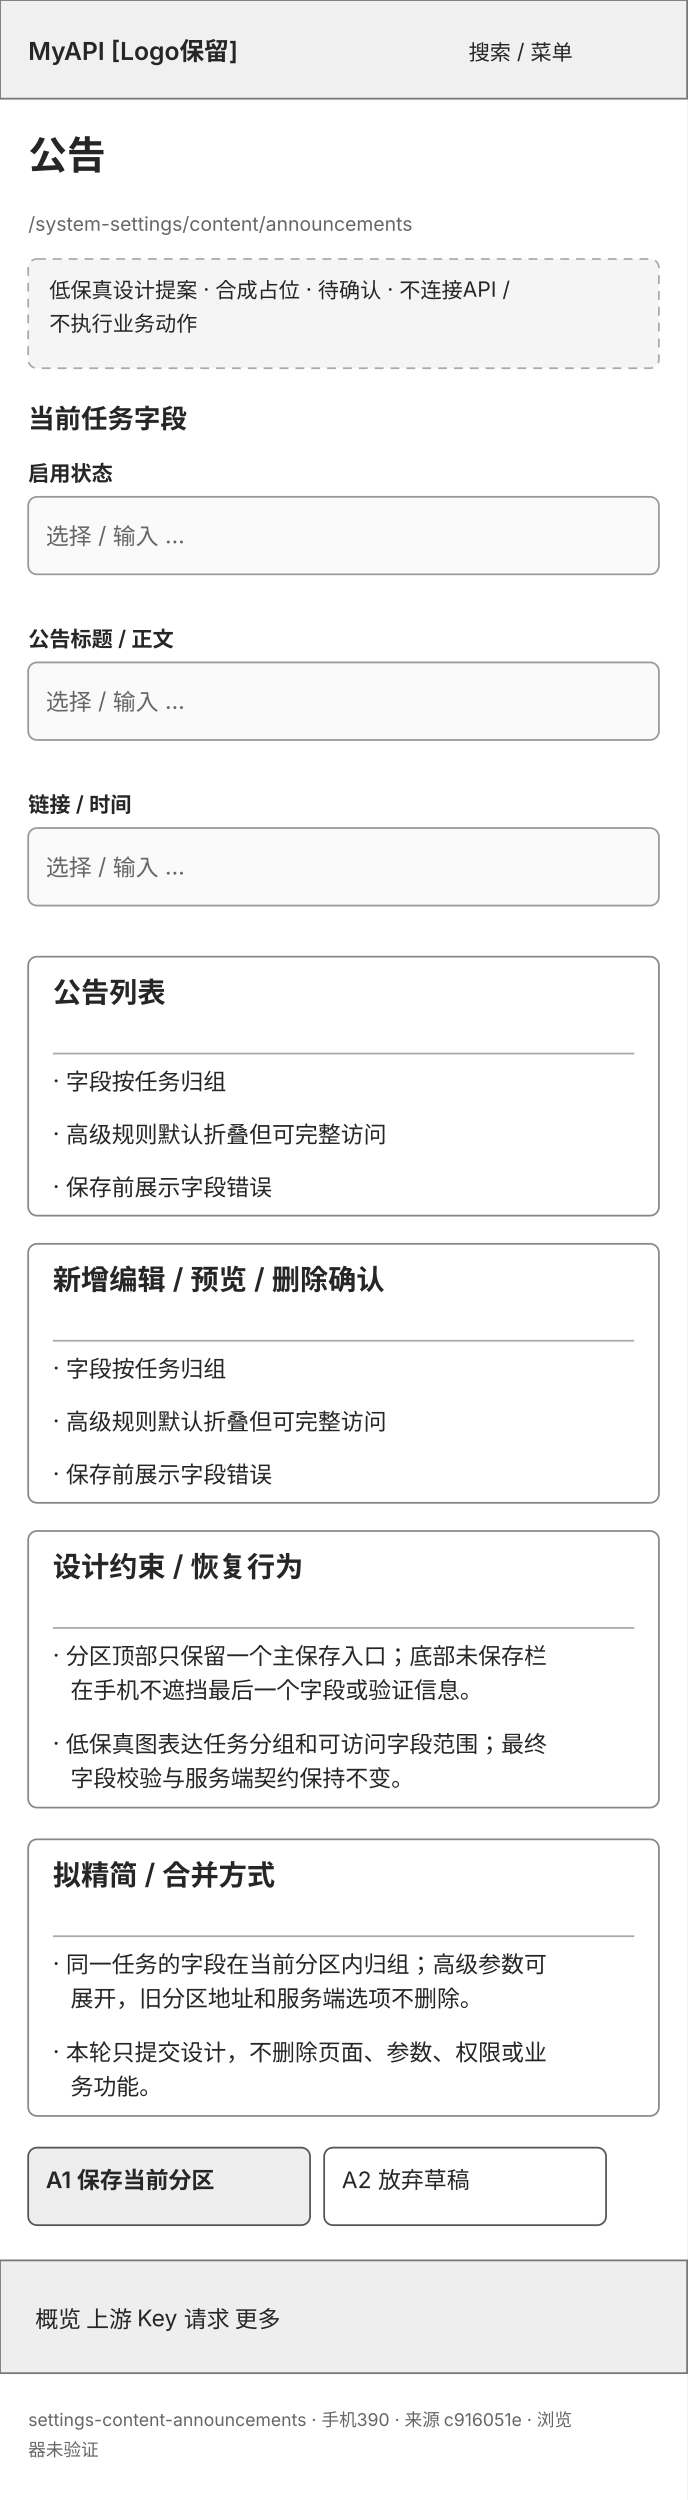
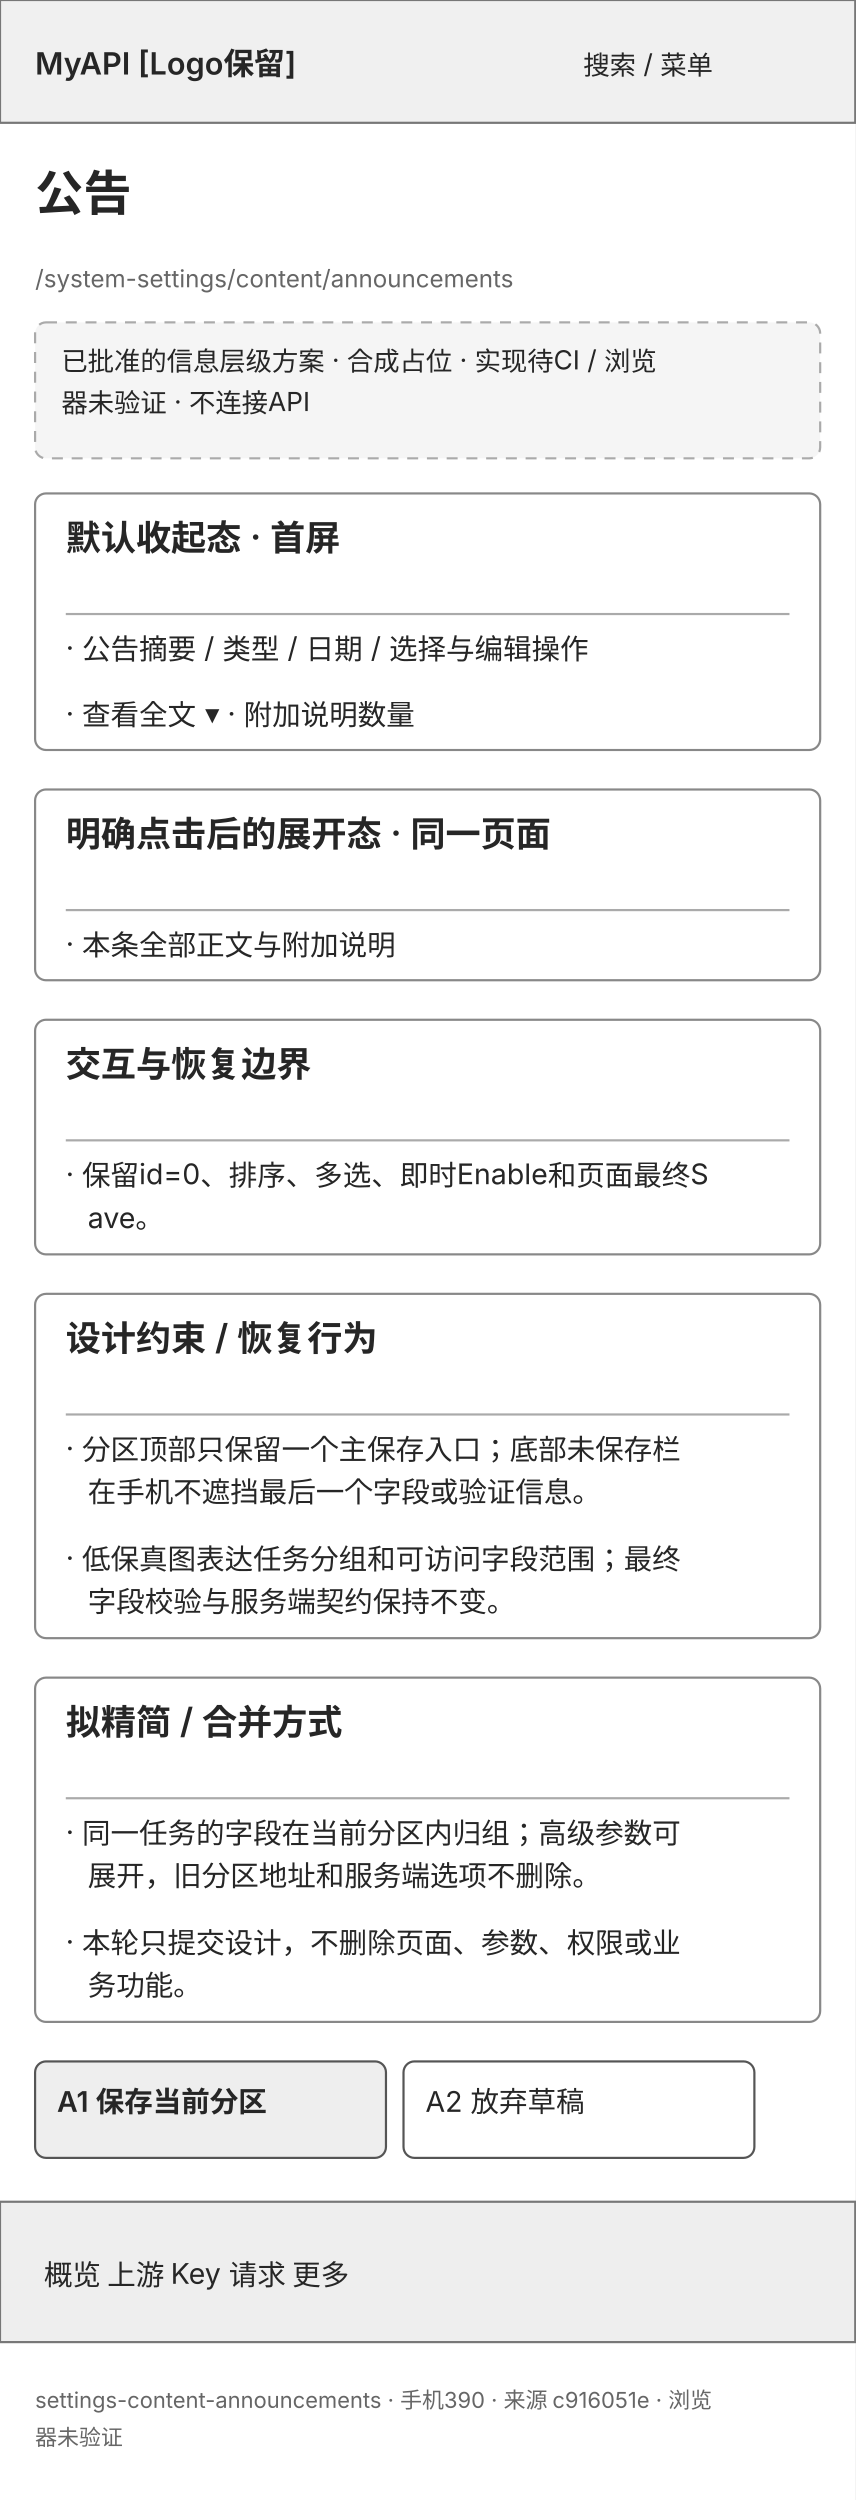
- <svg xmlns="http://www.w3.org/2000/svg" width="390" height="1419" viewBox="0 0 390 1419" role="img" aria-labelledby="title desc">
+ <svg xmlns="http://www.w3.org/2000/svg" width="390" height="1140" viewBox="0 0 390 1140" role="img" aria-labelledby="title desc">
  <rect width="100%" height="100%" fill="#ffffff" />
  <g font-family="system-ui, -apple-system, BlinkMacSystemFont, sans-serif">
    <rect x="0" y="0" width="390" height="56" rx="0" fill="#f0f0f0" stroke="#777777" />
    <text x="16" y="34" font-size="14" font-weight="600" fill="#262626">MyAPI  [Logo保留]</text>
    <text x="266" y="34" font-size="12" font-weight="normal" fill="#262626">搜索  /  菜单</text>
    <text x="16" y="96" font-size="22" font-weight="600" fill="#262626">公告</text>
    <text x="16" y="131" font-size="11" font-weight="normal" fill="#666666">/system-settings/content/announcements</text>
    <rect x="16" y="147" width="358" height="62" rx="5" fill="#f5f5f5" stroke="#aaaaaa" stroke-dasharray="5 4" />
-     <text x="28" y="169" font-size="12" font-weight="normal" fill="#262626">低保真设计提案 · 合成占位 · 待确认 · 不连接API / </text>
-     <text x="28" y="188" font-size="12" font-weight="normal" fill="#262626">不执行业务动作</text>
-     <text x="16" y="243" font-size="15" font-weight="600" fill="#262626">当前任务字段</text>
-     <text x="16.0" y="273" font-size="12" font-weight="600" fill="#262626">启用状态</text>
-     <rect x="16.0" y="282" width="358.0" height="44" rx="5" fill="#fafafa" stroke="#999999" />
-     <text x="26.0" y="309" font-size="13" font-weight="normal" fill="#666666">选择 / 输入 …</text>
-     <text x="16.0" y="367" font-size="12" font-weight="600" fill="#262626">公告标题 / 正文</text>
-     <rect x="16.0" y="376" width="358.0" height="44" rx="5" fill="#fafafa" stroke="#999999" />
-     <text x="26.0" y="403" font-size="13" font-weight="normal" fill="#666666">选择 / 输入 …</text>
-     <text x="16.0" y="461" font-size="12" font-weight="600" fill="#262626">链接 / 时间</text>
-     <rect x="16.0" y="470" width="358.0" height="44" rx="5" fill="#fafafa" stroke="#999999" />
-     <text x="26.0" y="497" font-size="13" font-weight="normal" fill="#666666">选择 / 输入 …</text>
-     <rect x="16.0" y="543" width="358.0" height="147" rx="5" fill="#ffffff" stroke="#888888" />
-     <text x="30.0" y="569" font-size="16" font-weight="600" fill="#262626">公告列表</text>
-     <line x1="30.0" y1="598" x2="360.0" y2="598" stroke="#aaaaaa" />
-     <text x="30.0" y="618" font-size="13" font-weight="normal" fill="#262626">· 字段按任务归组</text>
-     <text x="30.0" y="648" font-size="13" font-weight="normal" fill="#262626">· 高级规则默认折叠但可完整访问</text>
-     <text x="30.0" y="678" font-size="13" font-weight="normal" fill="#262626">· 保存前展示字段错误</text>
-     <rect x="16.0" y="706" width="358.0" height="147" rx="5" fill="#ffffff" stroke="#888888" />
-     <text x="30.0" y="732" font-size="16" font-weight="600" fill="#262626">新增编辑 / 预览 / 删除确认</text>
-     <line x1="30.0" y1="761" x2="360.0" y2="761" stroke="#aaaaaa" />
-     <text x="30.0" y="781" font-size="13" font-weight="normal" fill="#262626">· 字段按任务归组</text>
-     <text x="30.0" y="811" font-size="13" font-weight="normal" fill="#262626">· 高级规则默认折叠但可完整访问</text>
-     <text x="30.0" y="841" font-size="13" font-weight="normal" fill="#262626">· 保存前展示字段错误</text>
-     <rect x="16" y="869" width="358" height="157" rx="5" fill="#ffffff" stroke="#888888" />
-     <text x="30" y="895" font-size="16" font-weight="600" fill="#262626">设计约束 / 恢复行为</text>
-     <line x1="30" y1="924" x2="360" y2="924" stroke="#aaaaaa" />
-     <text x="30" y="944" font-size="13" font-weight="normal" fill="#262626">· 分区顶部只保留一个主保存入口；底部未保存栏</text>
-     <text x="40" y="964" font-size="13" font-weight="normal" fill="#262626">在手机不遮挡最后一个字段或验证信息。</text>
-     <text x="30" y="994" font-size="13" font-weight="normal" fill="#262626">· 低保真图表达任务分组和可访问字段范围；最终</text>
-     <text x="40" y="1014" font-size="13" font-weight="normal" fill="#262626">字段校验与服务端契约保持不变。</text>
-     <rect x="16" y="1044" width="358" height="157" rx="5" fill="#ffffff" stroke="#888888" />
-     <text x="30" y="1070" font-size="16" font-weight="600" fill="#262626">拟精简 / 合并方式</text>
-     <line x1="30" y1="1099" x2="360" y2="1099" stroke="#aaaaaa" />
-     <text x="30" y="1119" font-size="13" font-weight="normal" fill="#262626">· 同一任务的字段在当前分区内归组；高级参数可</text>
-     <text x="40" y="1139" font-size="13" font-weight="normal" fill="#262626">展开，旧分区地址和服务端选项不删除。</text>
-     <text x="30" y="1169" font-size="13" font-weight="normal" fill="#262626">· 本轮只提交设计，不删除页面、参数、权限或业</text>
-     <text x="40" y="1189" font-size="13" font-weight="normal" fill="#262626">务功能。</text>
-     <rect x="16" y="1219" width="160" height="44" rx="5" fill="#eeeeee" stroke="#555555" />
-     <text x="26" y="1242" font-size="13" font-weight="600" fill="#262626">A1 保存当前分区</text>
-     <rect x="184" y="1219" width="160" height="44" rx="5" fill="#ffffff" stroke="#555555" />
-     <text x="194" y="1242" font-size="13" font-weight="normal" fill="#262626">A2 放弃草稿</text>
-     <rect x="0" y="1283" width="390" height="64" rx="0" fill="#eeeeee" stroke="#777777" />
-     <text x="20" y="1321" font-size="13" font-weight="normal" fill="#262626">概览      上游      Key      请求      更多</text>
-     <text x="16" y="1377" font-size="10" font-weight="normal" fill="#666666">settings-content-announcements · 手机390 · 来源 c916051e · 浏览</text>
-     <text x="16" y="1394" font-size="10" font-weight="normal" fill="#666666">器未验证</text>
+     <text x="28" y="169" font-size="12" font-weight="normal" fill="#262626">已批准的信息层级方案 · 合成占位 · 实现待CI / 浏览</text>
+     <text x="28" y="188" font-size="12" font-weight="normal" fill="#262626">器未验证 · 不连接API</text>
+     <rect x="16" y="225" width="358" height="117" rx="5" fill="#ffffff" stroke="#888888" />
+     <text x="30" y="251" font-size="16" font-weight="600" fill="#262626">默认收起态 · 首屏</text>
+     <line x1="30" y1="280" x2="360" y2="280" stroke="#aaaaaa" />
+     <text x="30" y="300" font-size="13" font-weight="normal" fill="#262626">· 公告摘要 / 类型 / 日期 / 选择与编辑操作</text>
+     <text x="30" y="330" font-size="13" font-weight="normal" fill="#262626">· 查看全文 ▾ · 附加说明数量</text>
+     <rect x="16" y="360" width="358" height="87" rx="5" fill="#ffffff" stroke="#888888" />
+     <text x="30" y="386" font-size="16" font-weight="600" fill="#262626">明确点击后的展开态 · 同一页面</text>
+     <line x1="30" y1="415" x2="360" y2="415" stroke="#aaaaaa" />
+     <text x="30" y="435" font-size="13" font-weight="normal" fill="#262626">· 本条全部正文与附加说明</text>
+     <rect x="16" y="465" width="358" height="107" rx="5" fill="#ffffff" stroke="#888888" />
+     <text x="30" y="491" font-size="16" font-weight="600" fill="#262626">交互与恢复边界</text>
+     <line x1="30" y1="520" x2="360" y2="520" stroke="#aaaaaa" />
+     <text x="30" y="540" font-size="13" font-weight="normal" fill="#262626">· 保留id=0、排序、多选、即时Enable和页面最终S</text>
+     <text x="40" y="560" font-size="13" font-weight="normal" fill="#262626">ave。</text>
+     <rect x="16" y="590" width="358" height="157" rx="5" fill="#ffffff" stroke="#888888" />
+     <text x="30" y="616" font-size="16" font-weight="600" fill="#262626">设计约束 / 恢复行为</text>
+     <line x1="30" y1="645" x2="360" y2="645" stroke="#aaaaaa" />
+     <text x="30" y="665" font-size="13" font-weight="normal" fill="#262626">· 分区顶部只保留一个主保存入口；底部未保存栏</text>
+     <text x="40" y="685" font-size="13" font-weight="normal" fill="#262626">在手机不遮挡最后一个字段或验证信息。</text>
+     <text x="30" y="715" font-size="13" font-weight="normal" fill="#262626">· 低保真图表达任务分组和可访问字段范围；最终</text>
+     <text x="40" y="735" font-size="13" font-weight="normal" fill="#262626">字段校验与服务端契约保持不变。</text>
+     <rect x="16" y="765" width="358" height="157" rx="5" fill="#ffffff" stroke="#888888" />
+     <text x="30" y="791" font-size="16" font-weight="600" fill="#262626">拟精简 / 合并方式</text>
+     <line x1="30" y1="820" x2="360" y2="820" stroke="#aaaaaa" />
+     <text x="30" y="840" font-size="13" font-weight="normal" fill="#262626">· 同一任务的字段在当前分区内归组；高级参数可</text>
+     <text x="40" y="860" font-size="13" font-weight="normal" fill="#262626">展开，旧分区地址和服务端选项不删除。</text>
+     <text x="30" y="890" font-size="13" font-weight="normal" fill="#262626">· 本轮只提交设计，不删除页面、参数、权限或业</text>
+     <text x="40" y="910" font-size="13" font-weight="normal" fill="#262626">务功能。</text>
+     <rect x="16" y="940" width="160" height="44" rx="5" fill="#eeeeee" stroke="#555555" />
+     <text x="26" y="963" font-size="13" font-weight="600" fill="#262626">A1 保存当前分区</text>
+     <rect x="184" y="940" width="160" height="44" rx="5" fill="#ffffff" stroke="#555555" />
+     <text x="194" y="963" font-size="13" font-weight="normal" fill="#262626">A2 放弃草稿</text>
+     <rect x="0" y="1004" width="390" height="64" rx="0" fill="#eeeeee" stroke="#777777" />
+     <text x="20" y="1042" font-size="13" font-weight="normal" fill="#262626">概览      上游      Key      请求      更多</text>
+     <text x="16" y="1098" font-size="10" font-weight="normal" fill="#666666">settings-content-announcements · 手机390 · 来源 c916051e · 浏览</text>
+     <text x="16" y="1115" font-size="10" font-weight="normal" fill="#666666">器未验证</text>
  </g>
</svg>
